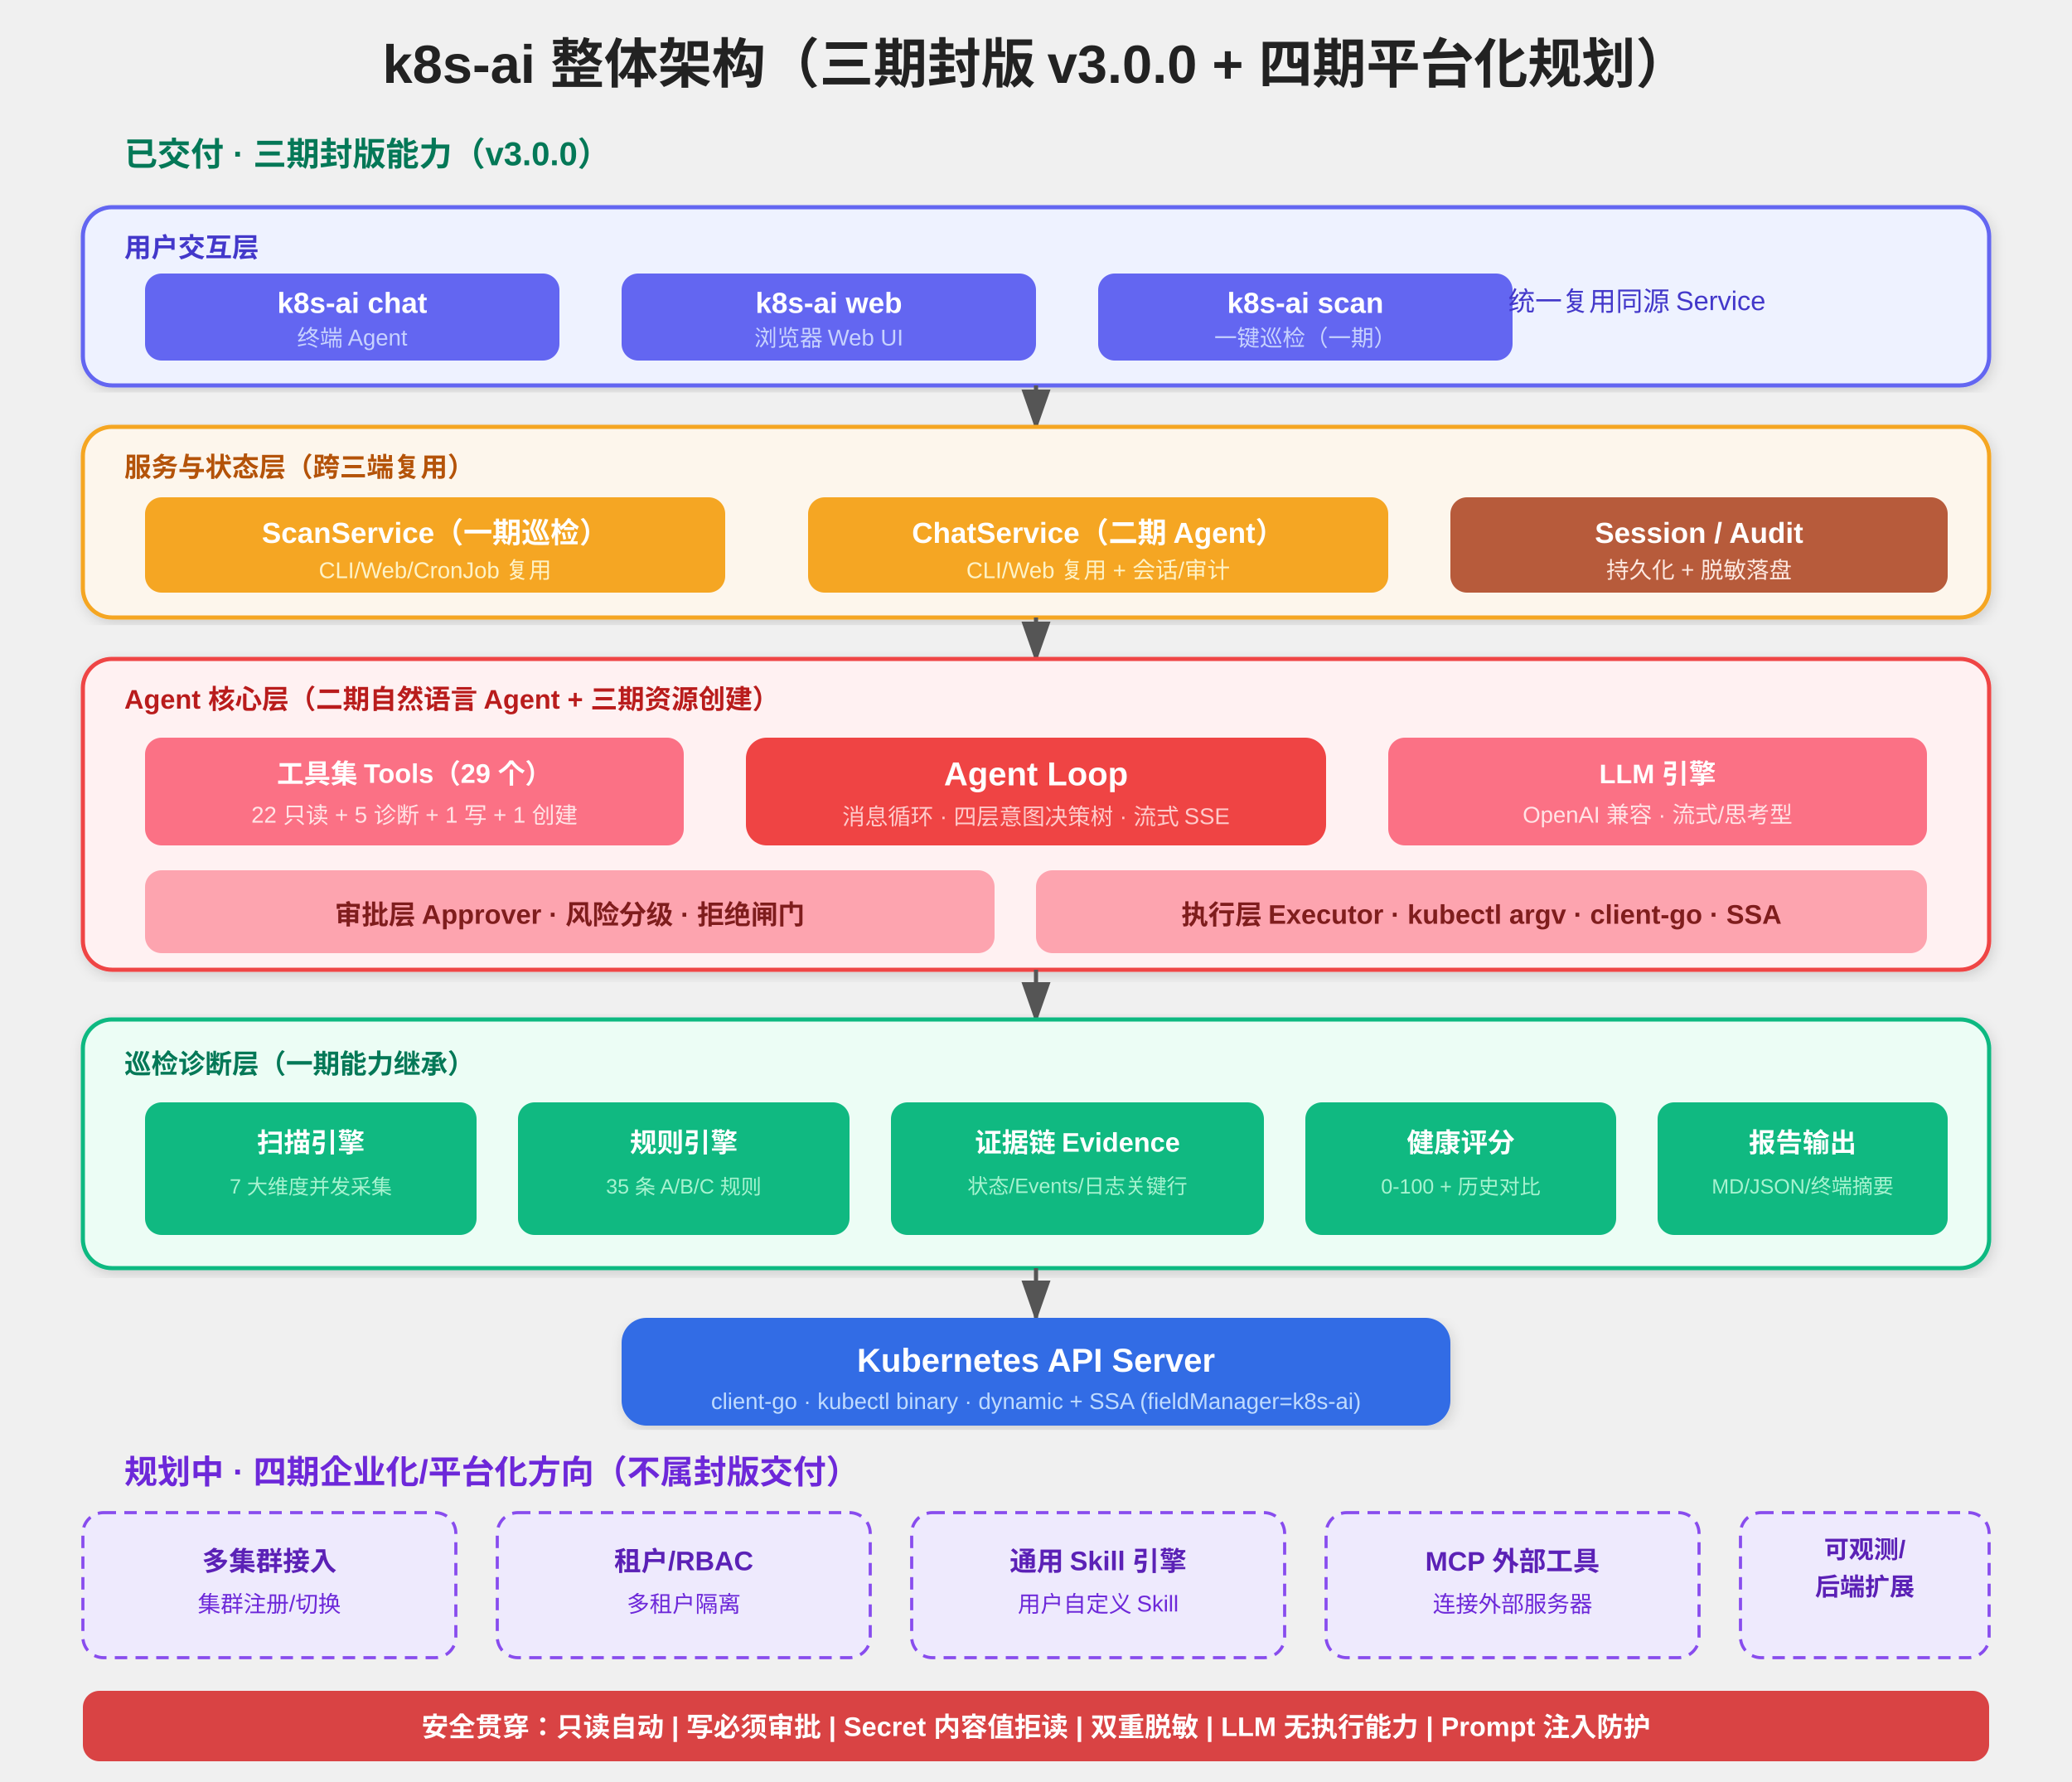
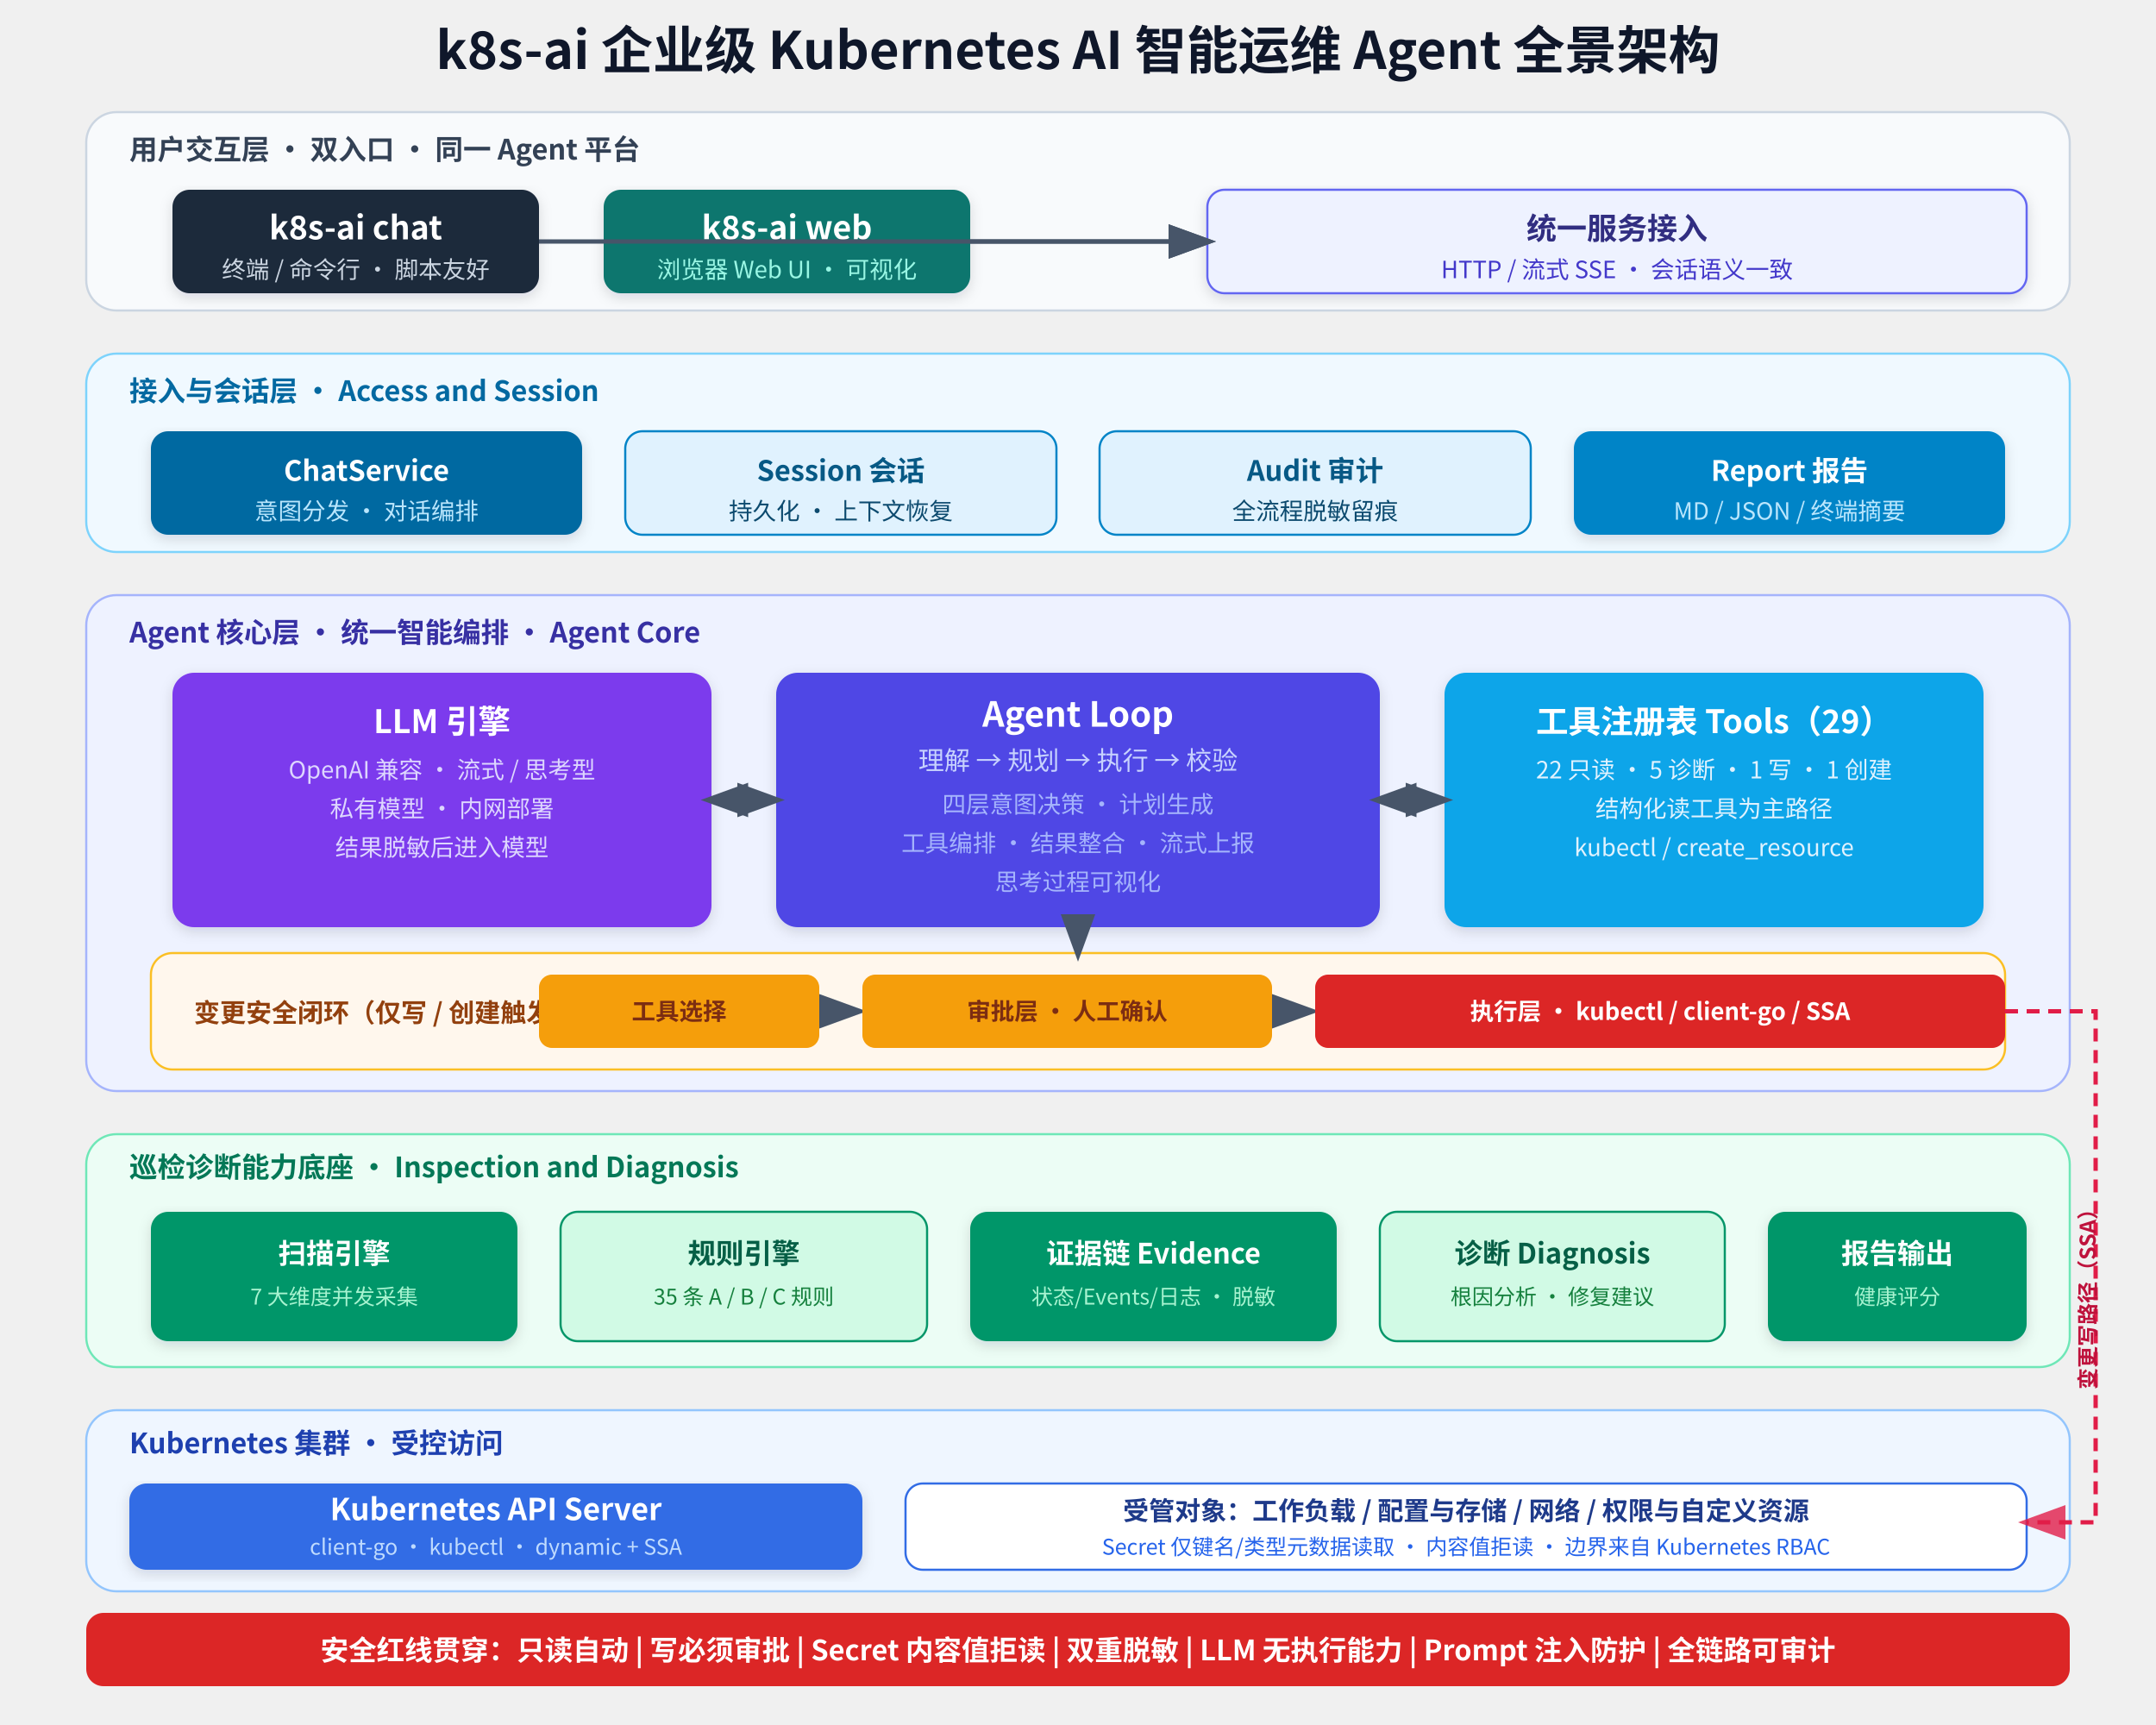
- <svg xmlns="http://www.w3.org/2000/svg" viewBox="0 0 1000 860" style="background:#fff">
+ <svg xmlns="http://www.w3.org/2000/svg" viewBox="0 0 1000 800" style="background:#fff" font-family="'Microsoft YaHei','PingFang SC','Noto Sans CJK SC',Arial,sans-serif">
  <defs>
-     <linearGradient id="ao-g1" x1="0%" y1="0%" x2="100%" y2="0%">
-       <stop offset="0%" style="stop-color:#667eea;stop-opacity:1" />
-       <stop offset="100%" style="stop-color:#764ba2;stop-opacity:1" />
-     </linearGradient>
-     <linearGradient id="ao-g2" x1="0%" y1="0%" x2="100%" y2="0%">
-       <stop offset="0%" style="stop-color:#f093fb;stop-opacity:1" />
-       <stop offset="100%" style="stop-color:#f5576c;stop-opacity:1" />
-     </linearGradient>
-     <linearGradient id="ao-g3" x1="0%" y1="0%" x2="100%" y2="0%">
-       <stop offset="0%" style="stop-color:#4facfe;stop-opacity:1" />
-       <stop offset="100%" style="stop-color:#00f2fe;stop-opacity:1" />
-     </linearGradient>
-     <linearGradient id="ao-g4" x1="0%" y1="0%" x2="100%" y2="0%">
-       <stop offset="0%" style="stop-color:#43e97b;stop-opacity:1" />
-       <stop offset="100%" style="stop-color:#38f9d7;stop-opacity:1" />
-     </linearGradient>
-     <filter id="ao-shadow" x="-4%" y="-4%" width="108%" height="108%">
-       <feDropShadow dx="1" dy="2" stdDeviation="3" flood-opacity="0.14" />
+     <filter id="ao-shadow" x="-8%" y="-8%" width="116%" height="122%">
+       <feDropShadow dx="0" dy="2" stdDeviation="3" flood-color="#0f172a" flood-opacity="0.14" />
    </filter>
-   </defs>
-   <text x="500" y="40" font-family="Arial, sans-serif" font-size="26" font-weight="bold" text-anchor="middle" fill="#222">k8s-ai 整体架构（三期封版 v3.0.0 + 四期平台化规划）</text>
-   <text x="60" y="80" font-family="Arial, sans-serif" font-size="16" font-weight="bold" fill="#047857">已交付 · 三期封版能力（v3.0.0）</text>
-   <rect x="40" y="100" width="920" height="86" rx="14" fill="#EEF2FF" stroke="#6366F1" stroke-width="2" filter="url(#ao-shadow)" />
-   <text x="60" y="124" font-family="Arial, sans-serif" font-size="13" font-weight="bold" fill="#4338CA">用户交互层</text>
-   <rect x="70" y="132" width="200" height="42" rx="8" fill="#6366F1" />
-   <text x="170" y="151" font-family="Arial, sans-serif" font-size="14" font-weight="bold" text-anchor="middle" fill="#fff">k8s-ai chat</text>
-   <text x="170" y="167" font-family="Arial, sans-serif" font-size="11" text-anchor="middle" fill="#C7D2FE">终端 Agent</text>
-   <rect x="300" y="132" width="200" height="42" rx="8" fill="#6366F1" />
-   <text x="400" y="151" font-family="Arial, sans-serif" font-size="14" font-weight="bold" text-anchor="middle" fill="#fff">k8s-ai web</text>
-   <text x="400" y="167" font-family="Arial, sans-serif" font-size="11" text-anchor="middle" fill="#C7D2FE">浏览器 Web UI</text>
-   <rect x="530" y="132" width="200" height="42" rx="8" fill="#6366F1" />
-   <text x="630" y="151" font-family="Arial, sans-serif" font-size="14" font-weight="bold" text-anchor="middle" fill="#fff">k8s-ai scan</text>
-   <text x="630" y="167" font-family="Arial, sans-serif" font-size="11" text-anchor="middle" fill="#C7D2FE">一键巡检（一期）</text>
-   <text x="790" y="150" font-family="Arial, sans-serif" font-size="13" text-anchor="middle" fill="#4338CA">统一复用同源 Service</text>
-   <line x1="500" y1="186" x2="500" y2="206" stroke="#555" stroke-width="2" marker-end="url(#ao-arr)" />
-   <rect x="40" y="206" width="920" height="92" rx="14" fill="#FDF6EC" stroke="#F5A623" stroke-width="2" filter="url(#ao-shadow)" />
-   <text x="60" y="230" font-family="Arial, sans-serif" font-size="13" font-weight="bold" fill="#B45309">服务与状态层（跨三端复用）</text>
-   <rect x="70" y="240" width="280" height="46" rx="8" fill="#F5A623" />
-   <text x="210" y="262" font-family="Arial, sans-serif" font-size="14" font-weight="bold" text-anchor="middle" fill="#fff">ScanService（一期巡检）</text>
-   <text x="210" y="279" font-family="Arial, sans-serif" font-size="11" text-anchor="middle" fill="#FEF3C7">CLI/Web/CronJob 复用</text>
-   <rect x="390" y="240" width="280" height="46" rx="8" fill="#F5A623" />
-   <text x="530" y="262" font-family="Arial, sans-serif" font-size="14" font-weight="bold" text-anchor="middle" fill="#fff">ChatService（二期 Agent）</text>
-   <text x="530" y="279" font-family="Arial, sans-serif" font-size="11" text-anchor="middle" fill="#FEF3C7">CLI/Web 复用 + 会话/审计</text>
-   <rect x="700" y="240" width="240" height="46" rx="8" fill="#B75B3B" />
-   <text x="820" y="262" font-family="Arial, sans-serif" font-size="14" font-weight="bold" text-anchor="middle" fill="#fff">Session / Audit</text>
-   <text x="820" y="279" font-family="Arial, sans-serif" font-size="11" text-anchor="middle" fill="#FDE8E0">持久化 + 脱敏落盘</text>
-   <line x1="500" y1="298" x2="500" y2="318" stroke="#555" stroke-width="2" marker-end="url(#ao-arr)" />
-   <rect x="40" y="318" width="920" height="150" rx="14" fill="#FFF1F2" stroke="#EF4444" stroke-width="2" filter="url(#ao-shadow)" />
-   <text x="60" y="342" font-family="Arial, sans-serif" font-size="13" font-weight="bold" fill="#B91C1C">Agent 核心层（二期自然语言 Agent + 三期资源创建）</text>
-   <rect x="360" y="356" width="280" height="52" rx="10" fill="#EF4444" />
-   <text x="500" y="379" font-family="Arial, sans-serif" font-size="16" font-weight="bold" text-anchor="middle" fill="#fff">Agent Loop</text>
-   <text x="500" y="398" font-family="Arial, sans-serif" font-size="11" text-anchor="middle" fill="#FECACA">消息循环 · 四层意图决策树 · 流式 SSE</text>
-   <rect x="70" y="356" width="260" height="52" rx="8" fill="#FB7185" />
-   <text x="200" y="378" font-family="Arial, sans-serif" font-size="13" font-weight="bold" text-anchor="middle" fill="#fff">工具集 Tools（29 个）</text>
-   <text x="200" y="397" font-family="Arial, sans-serif" font-size="11" text-anchor="middle" fill="#FFE4E6">22 只读 + 5 诊断 + 1 写 + 1 创建</text>
-   <rect x="670" y="356" width="260" height="52" rx="8" fill="#FB7185" />
-   <text x="800" y="378" font-family="Arial, sans-serif" font-size="13" font-weight="bold" text-anchor="middle" fill="#fff">LLM 引擎</text>
-   <text x="800" y="397" font-family="Arial, sans-serif" font-size="11" text-anchor="middle" fill="#FFE4E6">OpenAI 兼容 · 流式/思考型</text>
-   <rect x="70" y="420" width="410" height="40" rx="8" fill="#FDA4AF" />
-   <text x="275" y="446" font-family="Arial, sans-serif" font-size="13" font-weight="bold" text-anchor="middle" fill="#7F1D1D">审批层 Approver · 风险分级 · 拒绝闸门</text>
-   <rect x="500" y="420" width="430" height="40" rx="8" fill="#FDA4AF" />
-   <text x="715" y="446" font-family="Arial, sans-serif" font-size="13" font-weight="bold" text-anchor="middle" fill="#7F1D1D">执行层 Executor · kubectl argv · client-go · SSA</text>
-   <line x1="500" y1="468" x2="500" y2="492" stroke="#555" stroke-width="2" marker-end="url(#ao-arr)" />
-   <rect x="40" y="492" width="920" height="120" rx="14" fill="#ECFDF5" stroke="#10B981" stroke-width="2" filter="url(#ao-shadow)" />
-   <text x="60" y="518" font-family="Arial, sans-serif" font-size="13" font-weight="bold" fill="#047857">巡检诊断层（一期能力继承）</text>
-   <rect x="70" y="532" width="160" height="64" rx="8" fill="#10B981" />
-   <text x="150" y="556" font-family="Arial, sans-serif" font-size="13" font-weight="bold" text-anchor="middle" fill="#fff">扫描引擎</text>
-   <text x="150" y="576" font-family="Arial, sans-serif" font-size="10" text-anchor="middle" fill="#A7F3D0">7 大维度并发采集</text>
-   <rect x="250" y="532" width="160" height="64" rx="8" fill="#10B981" />
-   <text x="330" y="556" font-family="Arial, sans-serif" font-size="13" font-weight="bold" text-anchor="middle" fill="#fff">规则引擎</text>
-   <text x="330" y="576" font-family="Arial, sans-serif" font-size="10" text-anchor="middle" fill="#A7F3D0">35 条 A/B/C 规则</text>
-   <rect x="430" y="532" width="180" height="64" rx="8" fill="#10B981" />
-   <text x="520" y="556" font-family="Arial, sans-serif" font-size="13" font-weight="bold" text-anchor="middle" fill="#fff">证据链 Evidence</text>
-   <text x="520" y="576" font-family="Arial, sans-serif" font-size="10" text-anchor="middle" fill="#A7F3D0">状态/Events/日志关键行</text>
-   <rect x="630" y="532" width="150" height="64" rx="8" fill="#10B981" />
-   <text x="705" y="556" font-family="Arial, sans-serif" font-size="13" font-weight="bold" text-anchor="middle" fill="#fff">健康评分</text>
-   <text x="705" y="576" font-family="Arial, sans-serif" font-size="10" text-anchor="middle" fill="#A7F3D0">0-100 + 历史对比</text>
-   <rect x="800" y="532" width="140" height="64" rx="8" fill="#10B981" />
-   <text x="870" y="556" font-family="Arial, sans-serif" font-size="13" font-weight="bold" text-anchor="middle" fill="#fff">报告输出</text>
-   <text x="870" y="576" font-family="Arial, sans-serif" font-size="10" text-anchor="middle" fill="#A7F3D0">MD/JSON/终端摘要</text>
-   <line x1="500" y1="612" x2="500" y2="636" stroke="#555" stroke-width="2" marker-end="url(#ao-arr)" />
-   <rect x="300" y="636" width="400" height="52" rx="12" fill="#326CE5" filter="url(#ao-shadow)" />
-   <text x="500" y="662" font-family="Arial, sans-serif" font-size="16" font-weight="bold" text-anchor="middle" fill="#fff">Kubernetes API Server</text>
-   <text x="500" y="680" font-family="Arial, sans-serif" font-size="11" text-anchor="middle" fill="#BFDBFE">client-go · kubectl binary · dynamic + SSA (fieldManager=k8s-ai)</text>
-   <text x="60" y="716" font-family="Arial, sans-serif" font-size="16" font-weight="bold" fill="#6D28D9">规划中 · 四期企业化/平台化方向（不属封版交付）</text>
-   <g stroke="#7c3aed" stroke-width="1.5" stroke-dasharray="6 4" fill="#EDE9FE" opacity="0.9">
-     <rect x="40" y="730" width="180" height="70" rx="10" />
-     <rect x="240" y="730" width="180" height="70" rx="10" />
-     <rect x="440" y="730" width="180" height="70" rx="10" />
-     <rect x="640" y="730" width="180" height="70" rx="10" />
-     <rect x="840" y="730" width="120" height="70" rx="10" />
-   </g>
-   <text x="130" y="758" font-family="Arial, sans-serif" font-size="13" font-weight="bold" text-anchor="middle" fill="#5B21B6">多集群接入</text>
-   <text x="130" y="778" font-family="Arial, sans-serif" font-size="11" text-anchor="middle" fill="#6D28D9">集群注册/切换</text>
-   <text x="330" y="758" font-family="Arial, sans-serif" font-size="13" font-weight="bold" text-anchor="middle" fill="#5B21B6">租户/RBAC</text>
-   <text x="330" y="778" font-family="Arial, sans-serif" font-size="11" text-anchor="middle" fill="#6D28D9">多租户隔离</text>
-   <text x="530" y="758" font-family="Arial, sans-serif" font-size="13" font-weight="bold" text-anchor="middle" fill="#5B21B6">通用 Skill 引擎</text>
-   <text x="530" y="778" font-family="Arial, sans-serif" font-size="11" text-anchor="middle" fill="#6D28D9">用户自定义 Skill</text>
-   <text x="730" y="758" font-family="Arial, sans-serif" font-size="13" font-weight="bold" text-anchor="middle" fill="#5B21B6">MCP 外部工具</text>
-   <text x="730" y="778" font-family="Arial, sans-serif" font-size="11" text-anchor="middle" fill="#6D28D9">连接外部服务器</text>
-   <text x="900" y="752" font-family="Arial, sans-serif" font-size="12" font-weight="bold" text-anchor="middle" fill="#5B21B6">可观测/</text>
-   <text x="900" y="770" font-family="Arial, sans-serif" font-size="12" font-weight="bold" text-anchor="middle" fill="#5B21B6">后端扩展</text>
-   <rect x="40" y="816" width="920" height="34" rx="8" fill="#d63031" opacity="0.9" />
-   <text x="500" y="838" font-family="Arial, sans-serif" font-size="13" font-weight="bold" text-anchor="middle" fill="#fff">安全贯穿：只读自动 | 写必须审批 | Secret 内容值拒读 | 双重脱敏 | LLM 无执行能力 | Prompt 注入防护</text>
-   <defs>
-     <marker id="ao-arr" markerWidth="10" markerHeight="7" refX="9" refY="3.5" orient="auto">
-       <polygon points="0 0, 10 3.5, 0 7" fill="#555" />
+     <marker id="ao-arr" markerWidth="11" markerHeight="8" refX="9" refY="4" orient="auto">
+       <path d="M0,0 L11,4 L0,8 Z" fill="#475569" />
+     </marker>
+     <marker id="ao-arrrev" markerWidth="11" markerHeight="8" refX="2.5" refY="4" orient="auto">
+       <path d="M11,0 L0,4 L11,8 Z" fill="#475569" />
+     </marker>
+     <marker id="ao-arrw" markerWidth="11" markerHeight="8" refX="9" refY="4" orient="auto">
+       <path d="M0,0 L11,4 L0,8 Z" fill="#e11d48" opacity="0.8" />
    </marker>
  </defs>
+   <text x="500" y="32" font-size="24" font-weight="bold" text-anchor="middle" fill="#0f172a">k8s-ai 企业级 Kubernetes AI 智能运维 Agent 全景架构</text>
+   <rect x="40" y="52" width="920" height="92" rx="14" fill="#f8fafc" stroke="#cbd5e1" />
+   <text x="60" y="74" font-size="13" font-weight="bold" fill="#334155">用户交互层 · 双入口 · 同一 Agent 平台</text>
+   <rect x="80" y="88" width="170" height="48" rx="8" fill="#1e293b" filter="url(#ao-shadow)" />
+   <text x="165" y="111" font-size="15" font-weight="bold" text-anchor="middle" fill="#ffffff">k8s-ai chat</text>
+   <text x="165" y="129" font-size="11" text-anchor="middle" fill="#cbd5e1">终端 / 命令行 · 脚本友好</text>
+   <rect x="280" y="88" width="170" height="48" rx="8" fill="#0f766e" filter="url(#ao-shadow)" />
+   <text x="365" y="111" font-size="15" font-weight="bold" text-anchor="middle" fill="#ffffff">k8s-ai web</text>
+   <text x="365" y="129" font-size="11" text-anchor="middle" fill="#99f6e4">浏览器 Web UI · 可视化</text>
+   <rect x="560" y="88" width="380" height="48" rx="8" fill="#eef2ff" stroke="#6366f1" filter="url(#ao-shadow)" />
+   <text x="750" y="111" font-size="14" font-weight="bold" text-anchor="middle" fill="#312e81">统一服务接入</text>
+   <text x="750" y="129" font-size="11" text-anchor="middle" fill="#4338ca">HTTP / 流式 SSE · 会话语义一致</text>
+   <line x1="250" y1="112" x2="560" y2="112" stroke="#475569" stroke-width="2" marker-end="url(#ao-arr)" />
+   <line x1="450" y1="112" x2="560" y2="112" stroke="#475569" stroke-width="2" marker-end="url(#ao-arr)" />
+   <rect x="40" y="164" width="920" height="92" rx="14" fill="#f0f9ff" stroke="#7dd3fc" />
+   <text x="60" y="186" font-size="13" font-weight="bold" fill="#0369a1">接入与会话层 · Access and Session</text>
+   <rect x="70" y="200" width="200" height="48" rx="8" fill="#0369a1" filter="url(#ao-shadow)" />
+   <text x="170" y="223" font-size="13" font-weight="bold" text-anchor="middle" fill="#ffffff">ChatService</text>
+   <text x="170" y="241" font-size="11" text-anchor="middle" fill="#bae6fd">意图分发 · 对话编排</text>
+   <rect x="290" y="200" width="200" height="48" rx="8" fill="#e0f2fe" stroke="#0284c7" />
+   <text x="390" y="223" font-size="13" font-weight="bold" text-anchor="middle" fill="#075985">Session 会话</text>
+   <text x="390" y="241" font-size="11" text-anchor="middle" fill="#0c4a6e">持久化 · 上下文恢复</text>
+   <rect x="510" y="200" width="200" height="48" rx="8" fill="#e0f2fe" stroke="#0284c7" />
+   <text x="610" y="223" font-size="13" font-weight="bold" text-anchor="middle" fill="#075985">Audit 审计</text>
+   <text x="610" y="241" font-size="11" text-anchor="middle" fill="#0c4a6e">全流程脱敏留痕</text>
+   <rect x="730" y="200" width="200" height="48" rx="8" fill="#0284c7" filter="url(#ao-shadow)" />
+   <text x="830" y="223" font-size="13" font-weight="bold" text-anchor="middle" fill="#ffffff">Report 报告</text>
+   <text x="830" y="241" font-size="11" text-anchor="middle" fill="#bae6fd">MD / JSON / 终端摘要</text>
+   <rect x="40" y="276" width="920" height="230" rx="14" fill="#eef2ff" stroke="#a5b4fc" />
+   <text x="60" y="298" font-size="13" font-weight="bold" fill="#3730a3">Agent 核心层 · 统一智能编排 · Agent Core</text>
+   <rect x="80" y="312" width="250" height="118" rx="10" fill="#7c3aed" filter="url(#ao-shadow)" />
+   <text x="205" y="340" font-size="15" font-weight="bold" text-anchor="middle" fill="#ffffff">LLM 引擎</text>
+   <text x="205" y="361" font-size="11" text-anchor="middle" fill="#ddd6fe">OpenAI 兼容 · 流式 / 思考型</text>
+   <text x="205" y="379" font-size="11" text-anchor="middle" fill="#ddd6fe">私有模型 · 内网部署</text>
+   <text x="205" y="397" font-size="11" text-anchor="middle" fill="#ddd6fe">结果脱敏后进入模型</text>
+   <rect x="360" y="312" width="280" height="118" rx="10" fill="#4f46e5" filter="url(#ao-shadow)" />
+   <text x="500" y="337" font-size="16" font-weight="bold" text-anchor="middle" fill="#ffffff">Agent Loop</text>
+   <text x="500" y="357" font-size="12" text-anchor="middle" fill="#c7d2fe">理解 → 规划 → 执行 → 校验</text>
+   <text x="500" y="377" font-size="11" text-anchor="middle" fill="#a5b4fc">四层意图决策 · 计划生成</text>
+   <text x="500" y="395" font-size="11" text-anchor="middle" fill="#a5b4fc">工具编排 · 结果整合 · 流式上报</text>
+   <text x="500" y="413" font-size="11" text-anchor="middle" fill="#a5b4fc">思考过程可视化</text>
+   <rect x="670" y="312" width="250" height="118" rx="10" fill="#0ea5e9" filter="url(#ao-shadow)" />
+   <text x="795" y="340" font-size="15" font-weight="bold" text-anchor="middle" fill="#ffffff">工具注册表 Tools（29）</text>
+   <text x="795" y="361" font-size="11" text-anchor="middle" fill="#e0f2fe">22 只读 · 5 诊断 · 1 写 · 1 创建</text>
+   <text x="795" y="379" font-size="11" text-anchor="middle" fill="#e0f2fe">结构化读工具为主路径</text>
+   <text x="795" y="397" font-size="11" text-anchor="middle" fill="#e0f2fe">kubectl / create_resource</text>
+   <line x1="330" y1="371" x2="360" y2="371" stroke="#475569" stroke-width="2" marker-start="url(#ao-arrrev)" marker-end="url(#ao-arr)" />
+   <line x1="640" y1="371" x2="670" y2="371" stroke="#475569" stroke-width="2" marker-start="url(#ao-arrrev)" marker-end="url(#ao-arr)" />
+   <rect x="70" y="442" width="860" height="54" rx="10" fill="#fff7ed" stroke="#fbbf24" />
+   <text x="90" y="474" font-size="12" font-weight="bold" fill="#92400e">变更安全闭环（仅写 / 创建触发）</text>
+   <rect x="250" y="452" width="130" height="34" rx="6" fill="#f59e0b" />
+   <text x="315" y="473" font-size="11" font-weight="bold" text-anchor="middle" fill="#7c2d12">工具选择</text>
+   <line x1="380" y1="469" x2="398" y2="469" stroke="#92400e" stroke-width="2" marker-end="url(#ao-arr)" />
+   <rect x="400" y="452" width="190" height="34" rx="6" fill="#f59e0b" />
+   <text x="495" y="473" font-size="11" font-weight="bold" text-anchor="middle" fill="#7c2d12">审批层 · 人工确认</text>
+   <line x1="590" y1="469" x2="608" y2="469" stroke="#92400e" stroke-width="2" marker-end="url(#ao-arr)" />
+   <rect x="610" y="452" width="320" height="34" rx="6" fill="#dc2626" />
+   <text x="770" y="473" font-size="11" font-weight="bold" text-anchor="middle" fill="#ffffff">执行层 · kubectl / client-go / SSA</text>
+   <line x1="500" y1="430" x2="500" y2="442" stroke="#475569" stroke-width="2" marker-end="url(#ao-arr)" />
+   <rect x="40" y="526" width="920" height="108" rx="14" fill="#ecfdf5" stroke="#6ee7b7" />
+   <text x="60" y="546" font-size="13" font-weight="bold" fill="#047857">巡检诊断能力底座 · Inspection and Diagnosis</text>
+   <rect x="70" y="562" width="170" height="60" rx="8" fill="#059669" filter="url(#ao-shadow)" />
+   <text x="155" y="586" font-size="13" font-weight="bold" text-anchor="middle" fill="#ffffff">扫描引擎</text>
+   <text x="155" y="605" font-size="10" text-anchor="middle" fill="#a7f3d0">7 大维度并发采集</text>
+   <rect x="260" y="562" width="170" height="60" rx="8" fill="#d1fae5" stroke="#059669" />
+   <text x="345" y="586" font-size="13" font-weight="bold" text-anchor="middle" fill="#065f46">规则引擎</text>
+   <text x="345" y="605" font-size="10" text-anchor="middle" fill="#15803d">35 条 A / B / C 规则</text>
+   <rect x="450" y="562" width="170" height="60" rx="8" fill="#059669" filter="url(#ao-shadow)" />
+   <text x="535" y="586" font-size="13" font-weight="bold" text-anchor="middle" fill="#ffffff">证据链 Evidence</text>
+   <text x="535" y="605" font-size="10" text-anchor="middle" fill="#a7f3d0">状态/Events/日志 · 脱敏</text>
+   <rect x="640" y="562" width="160" height="60" rx="8" fill="#d1fae5" stroke="#059669" />
+   <text x="720" y="586" font-size="13" font-weight="bold" text-anchor="middle" fill="#065f46">诊断 Diagnosis</text>
+   <text x="720" y="605" font-size="10" text-anchor="middle" fill="#15803d">根因分析 · 修复建议</text>
+   <rect x="820" y="562" width="120" height="60" rx="8" fill="#059669" filter="url(#ao-shadow)" />
+   <text x="880" y="586" font-size="13" font-weight="bold" text-anchor="middle" fill="#ffffff">报告输出</text>
+   <text x="880" y="605" font-size="10" text-anchor="middle" fill="#a7f3d0">健康评分</text>
+   <rect x="40" y="654" width="920" height="84" rx="14" fill="#eff6ff" stroke="#93c5fd" />
+   <text x="60" y="674" font-size="13" font-weight="bold" fill="#1e40af">Kubernetes 集群 · 受控访问</text>
+   <rect x="60" y="688" width="340" height="40" rx="8" fill="#326ce5" filter="url(#ao-shadow)" />
+   <text x="230" y="705" font-size="14" font-weight="bold" text-anchor="middle" fill="#ffffff">Kubernetes API Server</text>
+   <text x="230" y="721" font-size="10" text-anchor="middle" fill="#bfdbfe">client-go · kubectl · dynamic + SSA</text>
+   <rect x="420" y="688" width="520" height="40" rx="8" fill="#ffffff" stroke="#326ce5" />
+   <text x="680" y="705" font-size="12" font-weight="bold" text-anchor="middle" fill="#1e3a8a">受管对象：工作负载 / 配置与存储 / 网络 / 权限与自定义资源</text>
+   <text x="680" y="721" font-size="10" text-anchor="middle" fill="#2563eb">Secret 仅键名/类型元数据读取 · 内容值拒读 · 边界来自 Kubernetes RBAC</text>
+   <path d="M930,469 L972,469 L972,706 L940,706" fill="none" stroke="#e11d48" stroke-width="2" stroke-dasharray="6 4" marker-end="url(#ao-arrw)" />
+   <text x="972" y="600" font-size="10" font-weight="bold" text-anchor="middle" fill="#be123c" transform="rotate(-90 972 600)">变更写路径（SSA）</text>
+   <rect x="40" y="748" width="920" height="34" rx="8" fill="#dc2626" />
+   <text x="500" y="770" font-size="13" font-weight="bold" text-anchor="middle" fill="#ffffff">安全红线贯穿：只读自动 | 写必须审批 | Secret 内容值拒读 | 双重脱敏 | LLM 无执行能力 | Prompt 注入防护 | 全链路可审计</text>
</svg>
